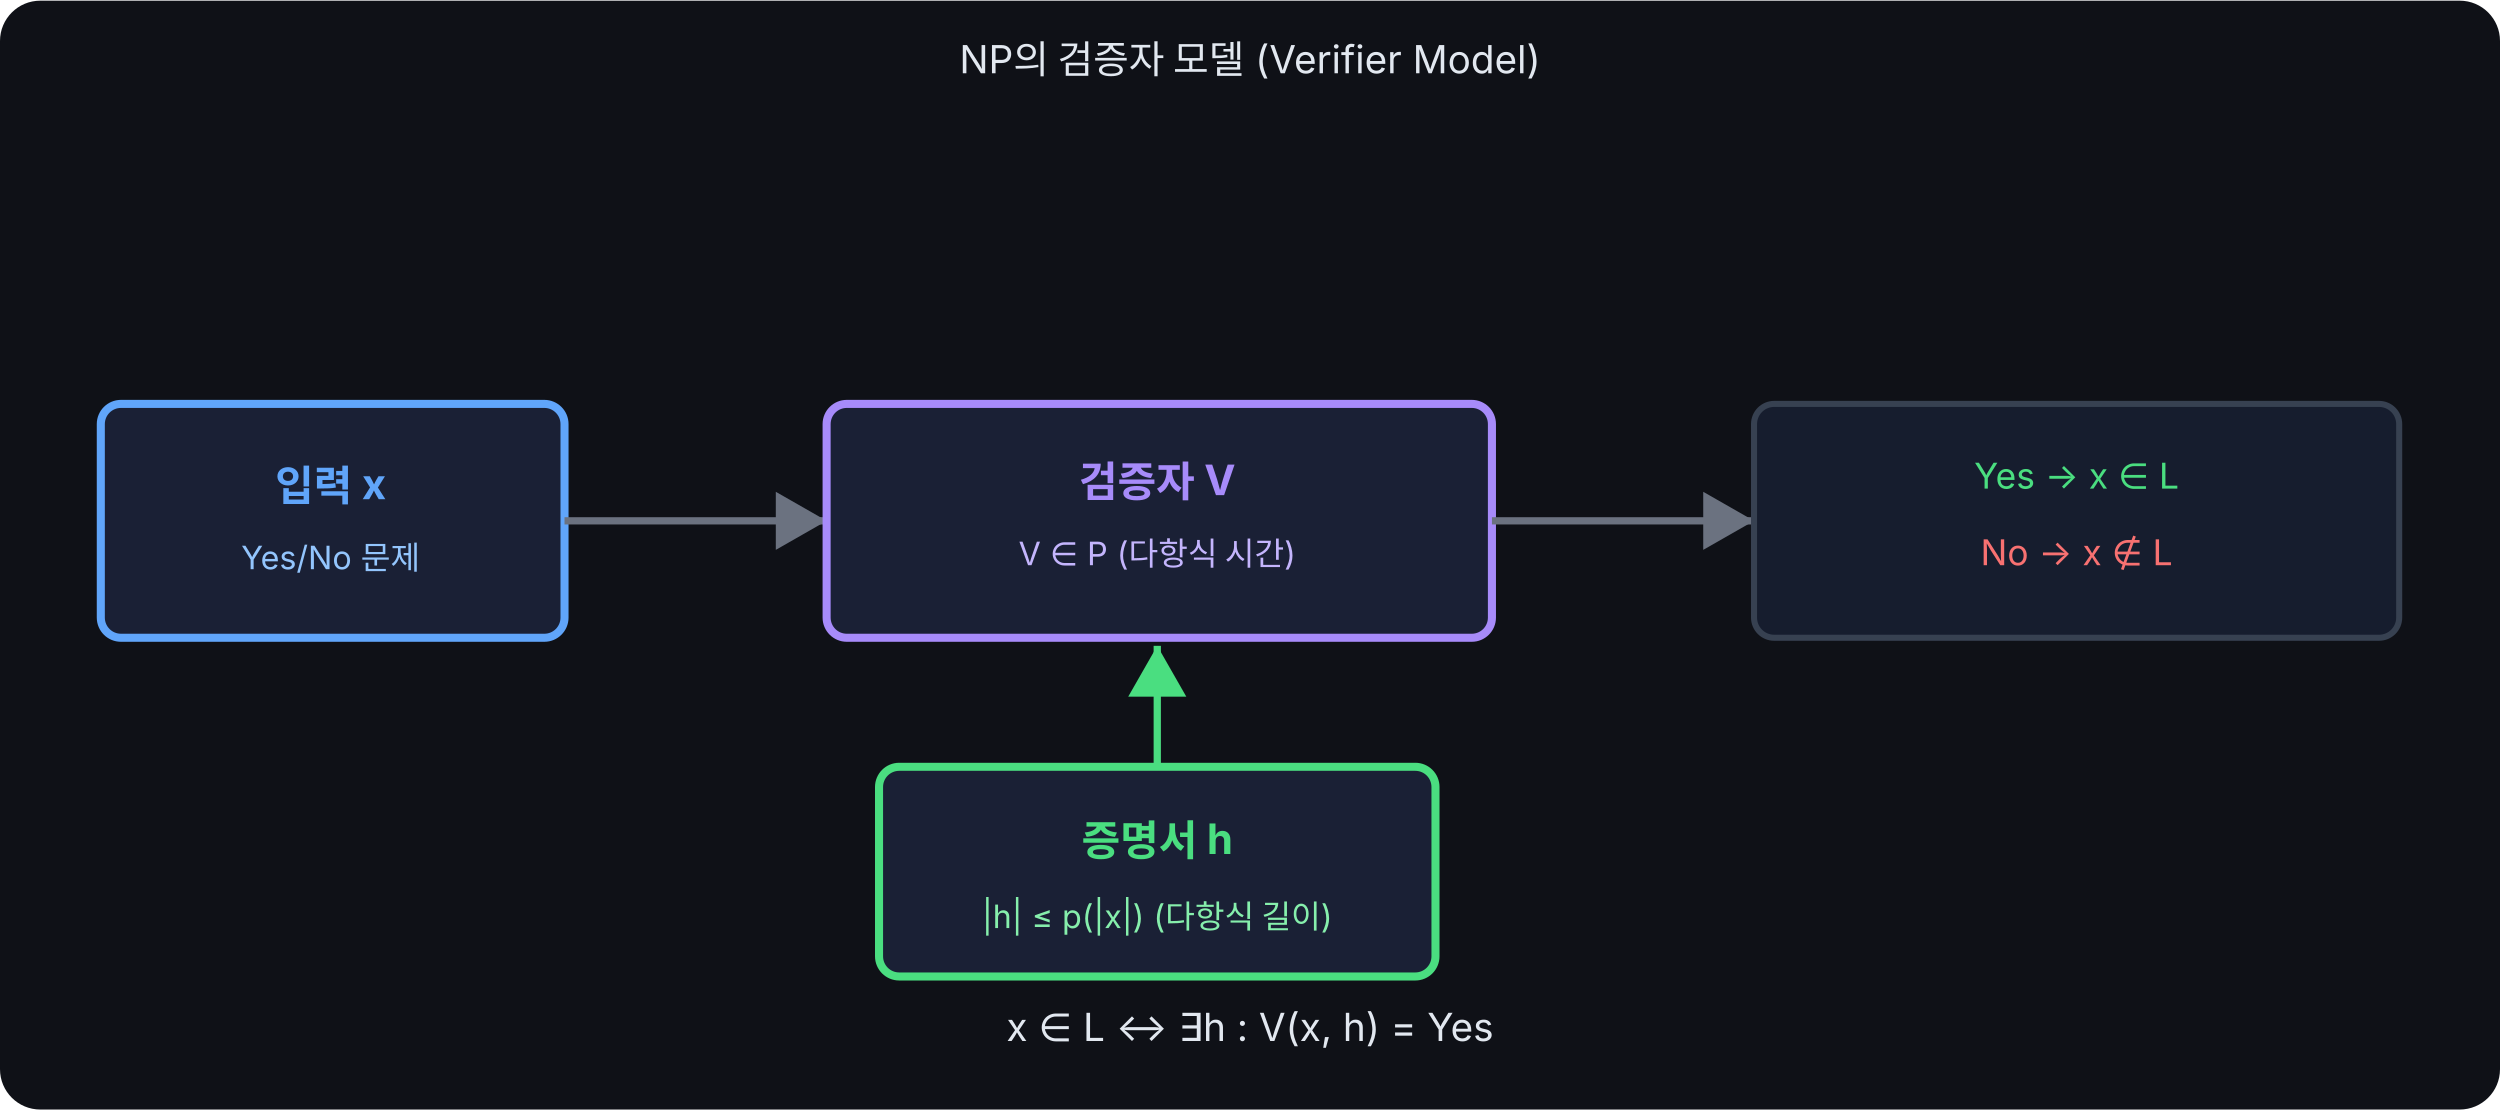
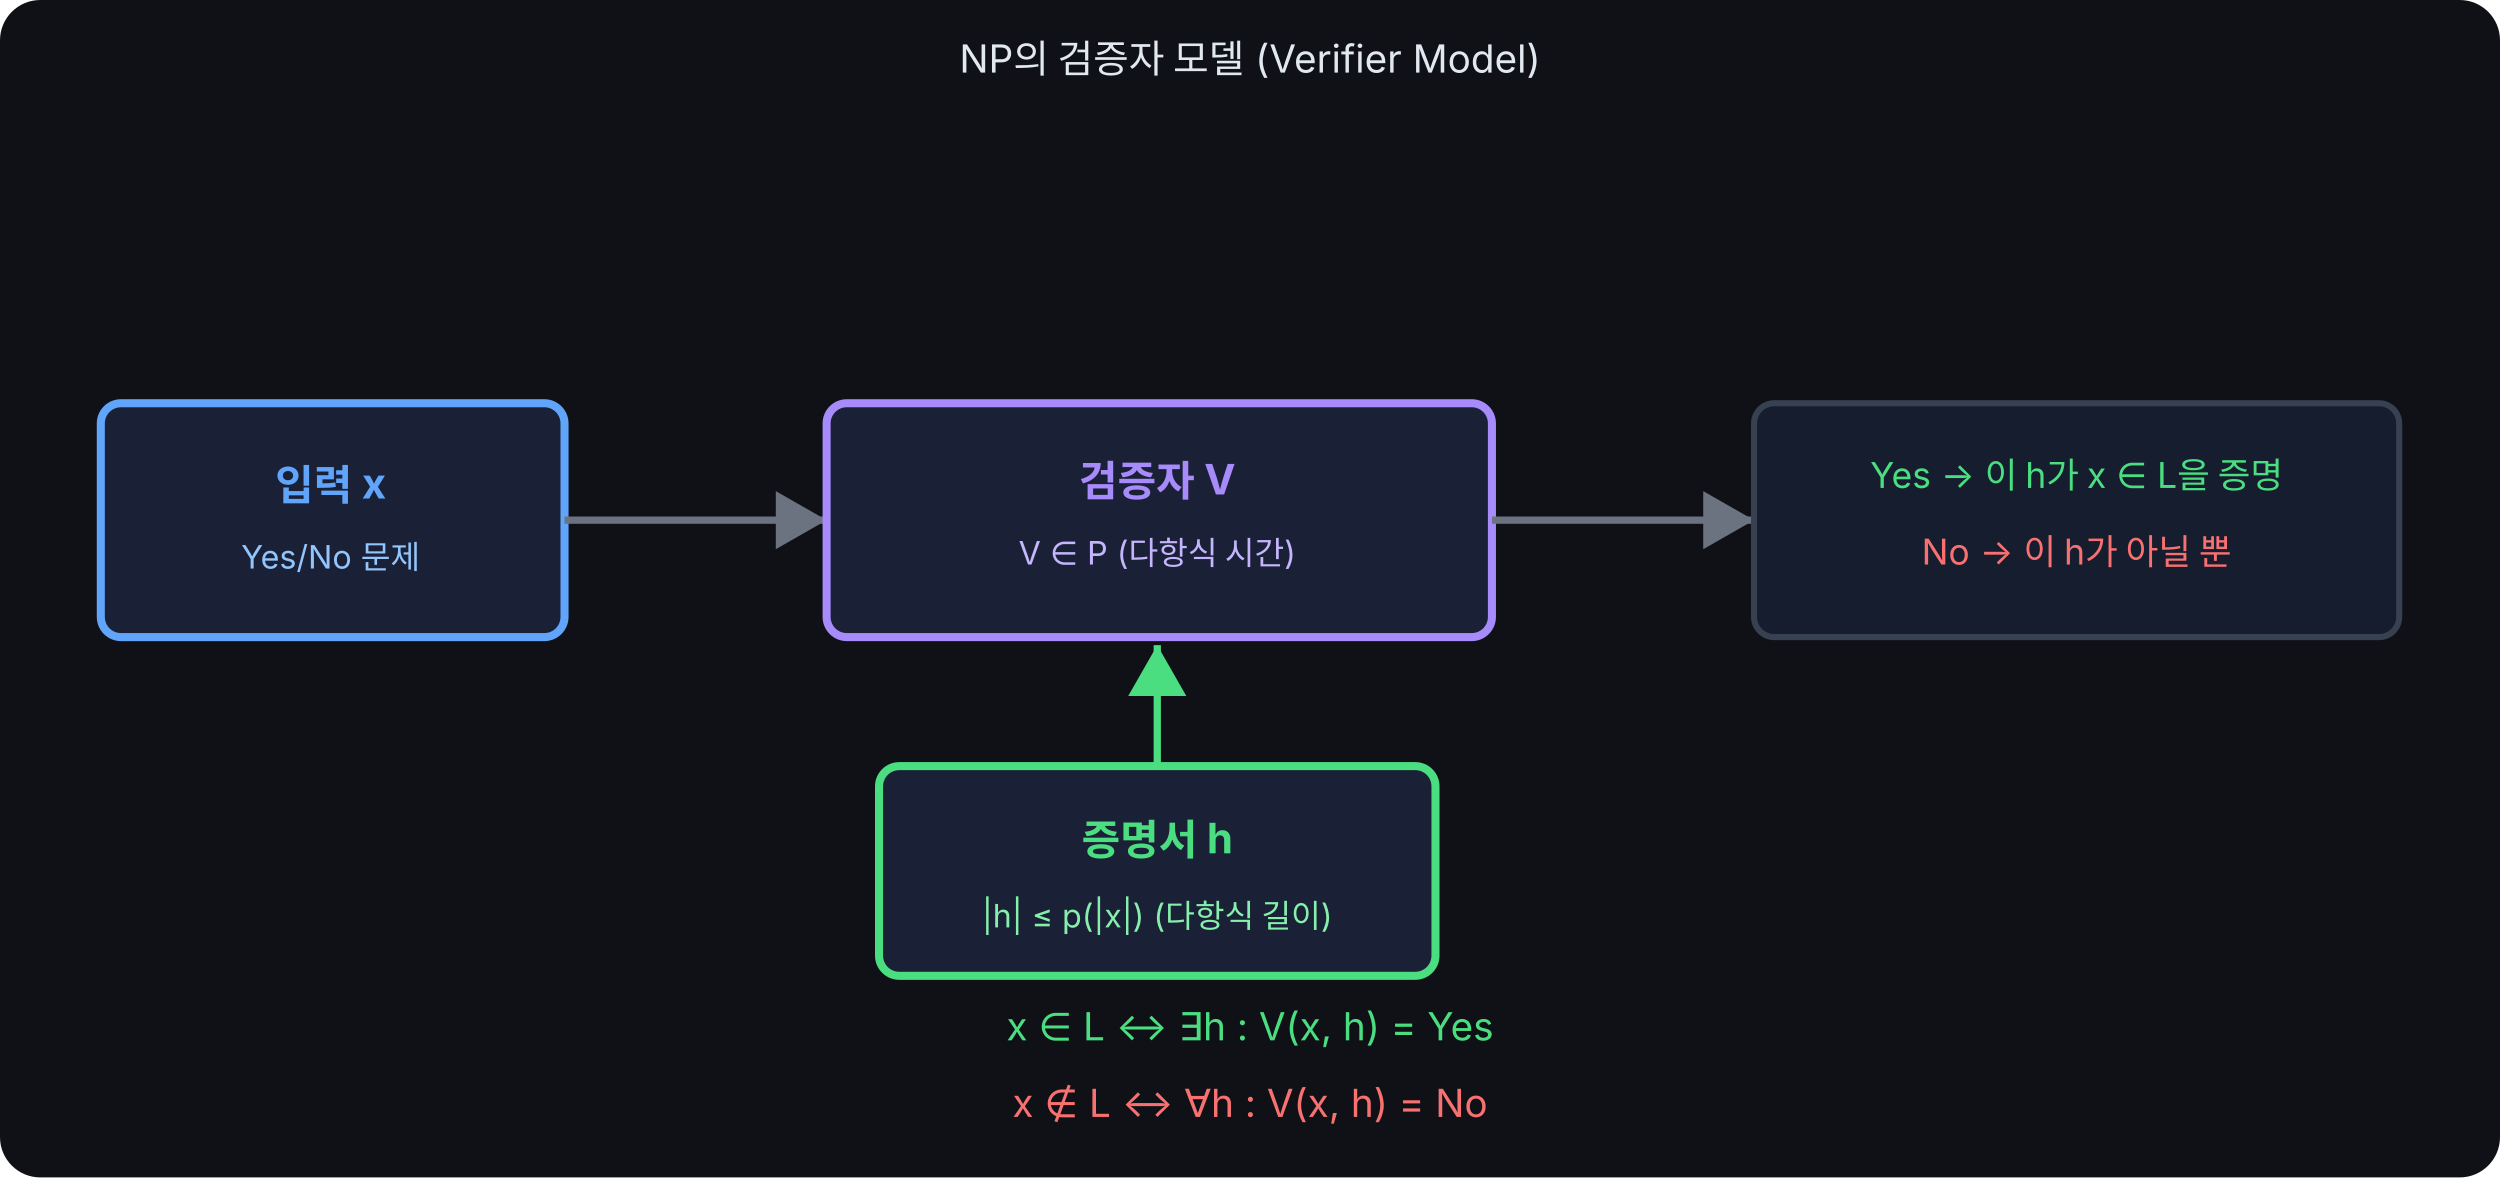
- <svg xmlns="http://www.w3.org/2000/svg" viewBox="0 0 620 275" width="930" height="413">
-   <rect width="620" height="275" fill="#0f1117" rx="10" />
+ <svg xmlns="http://www.w3.org/2000/svg" viewBox="0 0 620 292" width="930" height="438">
+   <rect width="620" height="292" fill="#0f1117" rx="10" />
  <text x="310" y="18" text-anchor="middle" font-family="system-ui,-apple-system,sans-serif" font-size="9.6" fill="#e2e8f0">NP의 검증자 모델 (Verifier Model)</text>
  <defs>
    <marker id="arr" markerWidth="8" markerHeight="8" refX="7" refY="4" orient="auto">
      <polygon points="0,0 7,4 0,8" fill="#6b7280" />
    </marker>
    <marker id="arr-g" markerWidth="8" markerHeight="8" refX="7" refY="4" orient="auto">
      <polygon points="0,0 7,4 0,8" fill="#4ade80" />
    </marker>
  </defs>
  <rect x="25" y="100" width="115" height="58" rx="5" fill="#1a2035" stroke="#60a5fa" stroke-width="2" />
  <text x="82" y="124" text-anchor="middle" font-family="system-ui,-apple-system,sans-serif" font-size="10.4" font-weight="700" fill="#60a5fa">입력 x</text>
  <text x="82" y="141" text-anchor="middle" font-family="system-ui,-apple-system,sans-serif" font-size="8" fill="#93c5fd">Yes/No 문제</text>
  <line x1="140" y1="129" x2="205" y2="129" stroke="#6b7280" stroke-width="1.8" marker-end="url(#arr)" />
  <rect x="205" y="100" width="165" height="58" rx="5" fill="#1a2035" stroke="#a78bfa" stroke-width="2" />
  <text x="287" y="123" text-anchor="middle" font-family="system-ui,-apple-system,sans-serif" font-size="10.4" font-weight="700" fill="#a78bfa">검증자 V</text>
  <text x="287" y="140" text-anchor="middle" font-family="system-ui,-apple-system,sans-serif" font-size="8" fill="#c4b5fd">V ∈ P (다항식 시간)</text>
  <line x1="370" y1="129" x2="435" y2="129" stroke="#6b7280" stroke-width="1.8" marker-end="url(#arr)" />
  <rect x="435" y="100" width="160" height="58" rx="5" fill="#161d2e" stroke="#374151" stroke-width="1.5" />
-   <text x="515" y="121" text-anchor="middle" font-family="system-ui,-apple-system,sans-serif" font-size="8.8" fill="#4ade80">Yes  →  x ∈ L</text>
-   <text x="515" y="140" text-anchor="middle" font-family="system-ui,-apple-system,sans-serif" font-size="8.8" fill="#f87171">No   →  x ∉ L</text>
+   <text x="515" y="121" text-anchor="middle" font-family="system-ui,-apple-system,sans-serif" font-size="8.8" fill="#4ade80">Yes  →  이 h가 x ∈ L을 증명</text>
+   <text x="515" y="140" text-anchor="middle" font-family="system-ui,-apple-system,sans-serif" font-size="8.8" fill="#f87171">No   →  이 h가 아닐 뿐</text>
  <rect x="218" y="190" width="138" height="52" rx="5" fill="#1a2035" stroke="#4ade80" stroke-width="2" />
  <text x="287" y="212" text-anchor="middle" font-family="system-ui,-apple-system,sans-serif" font-size="10.4" font-weight="700" fill="#4ade80">증명서 h</text>
  <text x="287" y="230" text-anchor="middle" font-family="system-ui,-apple-system,sans-serif" font-size="8" fill="#86efac">|h| ≤ p(|x|)  (다항식 길이)</text>
  <line x1="287" y1="190" x2="287" y2="160" stroke="#4ade80" stroke-width="1.8" marker-end="url(#arr-g)" />
-   <text x="310" y="258" text-anchor="middle" font-family="system-ui,-apple-system,sans-serif" font-size="9.6" fill="#e2e8f0">x ∈ L  ↔  ∃h : V(x, h) = Yes</text>
+   <text x="310" y="258" text-anchor="middle" font-family="system-ui,-apple-system,sans-serif" font-size="9.6" fill="#4ade80">x ∈ L  ↔  ∃h : V(x, h) = Yes</text>
+   <text x="310" y="277" text-anchor="middle" font-family="system-ui,-apple-system,sans-serif" font-size="9.6" fill="#f87171">x ∉ L  ↔  ∀h : V(x, h) = No</text>
</svg>
